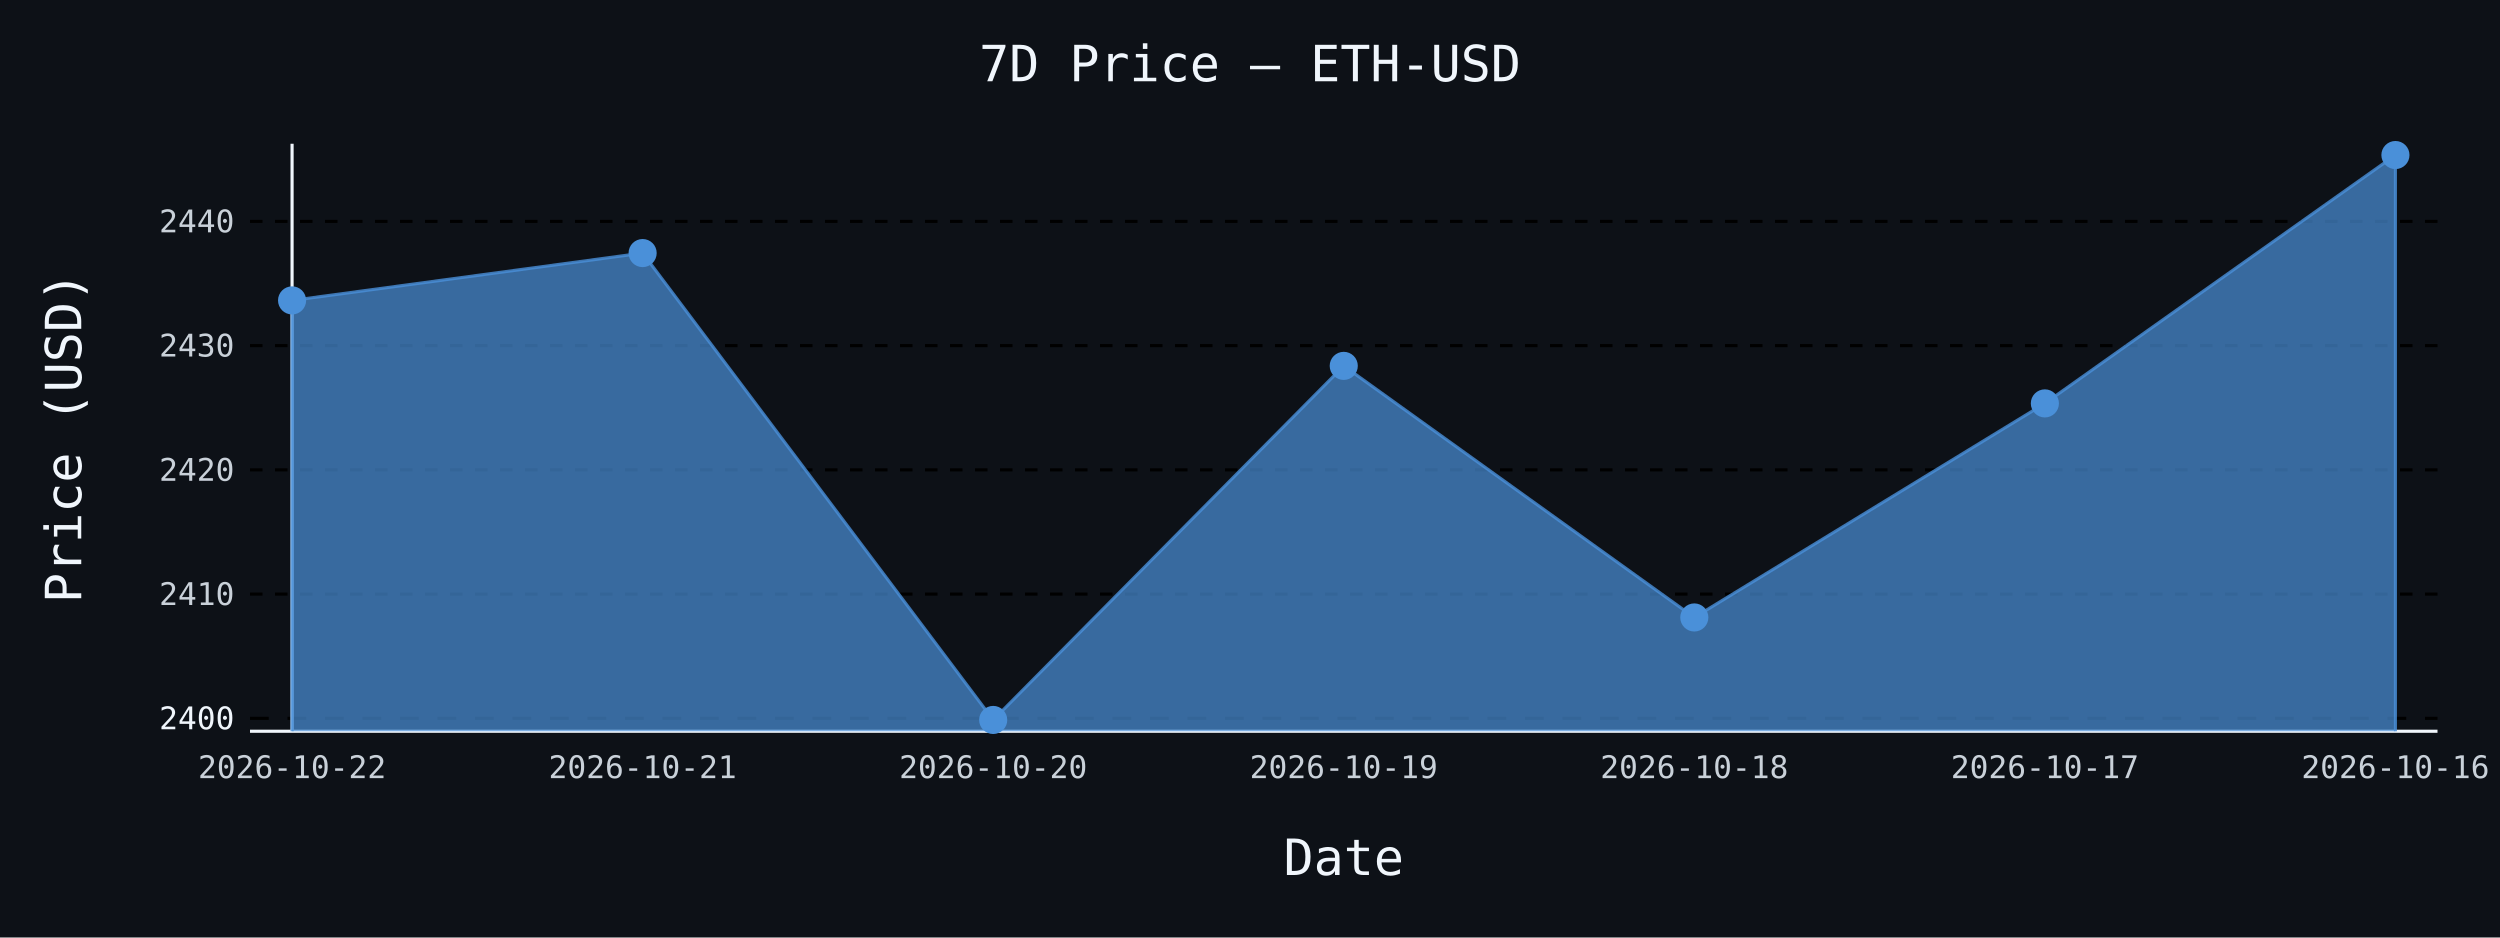
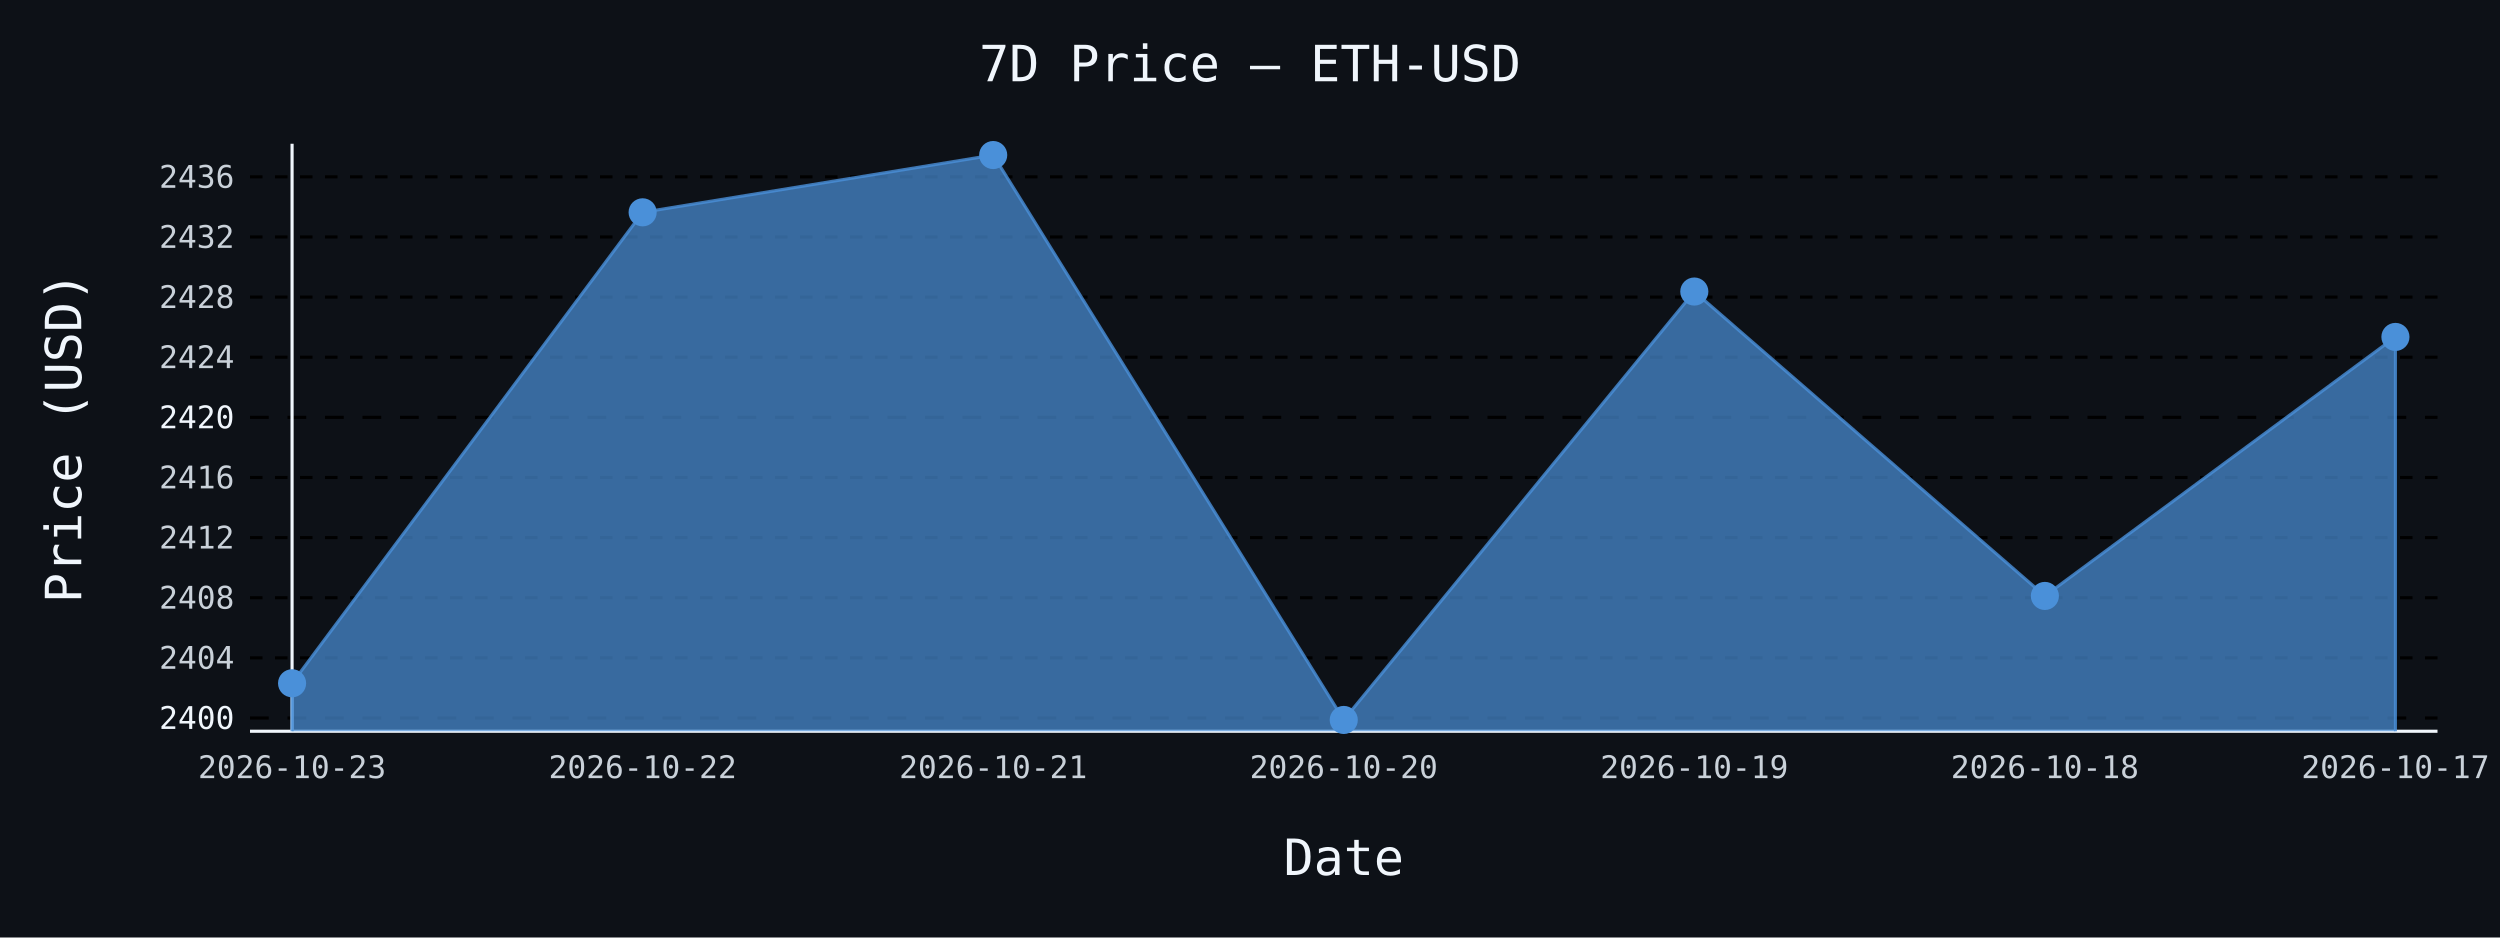
- <svg xmlns="http://www.w3.org/2000/svg" id="chart-8775604e-c217-4b37-bb15-a71c816c45a6" class="pygal-chart" viewBox="0 0 800 300">
+ <svg xmlns="http://www.w3.org/2000/svg" id="chart-00b6f51d-0554-4b70-ab7f-29e46d079324" class="pygal-chart" viewBox="0 0 800 300">
  <defs>
-     <style type="text/css">#chart-8775604e-c217-4b37-bb15-a71c816c45a6{-webkit-user-select:none;-webkit-font-smoothing:antialiased;font-family:monospace}#chart-8775604e-c217-4b37-bb15-a71c816c45a6 .title{font-family:monospace;font-size:16px}#chart-8775604e-c217-4b37-bb15-a71c816c45a6 .legends .legend text{font-family:monospace;font-size:14px}#chart-8775604e-c217-4b37-bb15-a71c816c45a6 .axis text{font-family:monospace;font-size:10px}#chart-8775604e-c217-4b37-bb15-a71c816c45a6 .axis text.major{font-family:monospace;font-size:10px}#chart-8775604e-c217-4b37-bb15-a71c816c45a6 .text-overlay text.value{font-family:monospace;font-size:16px}#chart-8775604e-c217-4b37-bb15-a71c816c45a6 .text-overlay text.label{font-family:monospace;font-size:10px}#chart-8775604e-c217-4b37-bb15-a71c816c45a6 .tooltip{font-family:monospace;font-size:14px}#chart-8775604e-c217-4b37-bb15-a71c816c45a6 text.no_data{font-family:monospace;font-size:64px}
- #chart-8775604e-c217-4b37-bb15-a71c816c45a6{background-color:#0d1117}#chart-8775604e-c217-4b37-bb15-a71c816c45a6 path,#chart-8775604e-c217-4b37-bb15-a71c816c45a6 line,#chart-8775604e-c217-4b37-bb15-a71c816c45a6 rect,#chart-8775604e-c217-4b37-bb15-a71c816c45a6 circle{-webkit-transition:150ms;-moz-transition:150ms;transition:150ms}#chart-8775604e-c217-4b37-bb15-a71c816c45a6 .graph &gt; .background{fill:#0d1117}#chart-8775604e-c217-4b37-bb15-a71c816c45a6 .plot &gt; .background{fill:#0d1117}#chart-8775604e-c217-4b37-bb15-a71c816c45a6 .graph{fill:#c9d1d9}#chart-8775604e-c217-4b37-bb15-a71c816c45a6 text.no_data{fill:#f0f6fc}#chart-8775604e-c217-4b37-bb15-a71c816c45a6 .title{fill:#f0f6fc}#chart-8775604e-c217-4b37-bb15-a71c816c45a6 .legends .legend text{fill:#c9d1d9}#chart-8775604e-c217-4b37-bb15-a71c816c45a6 .legends .legend:hover text{fill:#f0f6fc}#chart-8775604e-c217-4b37-bb15-a71c816c45a6 .axis .line{stroke:#f0f6fc}#chart-8775604e-c217-4b37-bb15-a71c816c45a6 .axis .guide.line{stroke:#8b949e}#chart-8775604e-c217-4b37-bb15-a71c816c45a6 .axis .major.line{stroke:#c9d1d9}#chart-8775604e-c217-4b37-bb15-a71c816c45a6 .axis text.major{fill:#f0f6fc}#chart-8775604e-c217-4b37-bb15-a71c816c45a6 .axis.y .guides:hover .guide.line,#chart-8775604e-c217-4b37-bb15-a71c816c45a6 .line-graph .axis.x .guides:hover .guide.line,#chart-8775604e-c217-4b37-bb15-a71c816c45a6 .stackedline-graph .axis.x .guides:hover .guide.line,#chart-8775604e-c217-4b37-bb15-a71c816c45a6 .xy-graph .axis.x .guides:hover .guide.line{stroke:#f0f6fc}#chart-8775604e-c217-4b37-bb15-a71c816c45a6 .axis .guides:hover text{fill:#f0f6fc}#chart-8775604e-c217-4b37-bb15-a71c816c45a6 .reactive{fill-opacity:.7;stroke-opacity:.8;stroke-width:1}#chart-8775604e-c217-4b37-bb15-a71c816c45a6 .ci{stroke:#c9d1d9}#chart-8775604e-c217-4b37-bb15-a71c816c45a6 .reactive.active,#chart-8775604e-c217-4b37-bb15-a71c816c45a6 .active .reactive{fill-opacity:.8;stroke-opacity:.9;stroke-width:4}#chart-8775604e-c217-4b37-bb15-a71c816c45a6 .ci .reactive.active{stroke-width:1.5}#chart-8775604e-c217-4b37-bb15-a71c816c45a6 .series text{fill:#f0f6fc}#chart-8775604e-c217-4b37-bb15-a71c816c45a6 .tooltip rect{fill:#0d1117;stroke:#f0f6fc;-webkit-transition:opacity 150ms;-moz-transition:opacity 150ms;transition:opacity 150ms}#chart-8775604e-c217-4b37-bb15-a71c816c45a6 .tooltip .label{fill:#c9d1d9}#chart-8775604e-c217-4b37-bb15-a71c816c45a6 .tooltip .label{fill:#c9d1d9}#chart-8775604e-c217-4b37-bb15-a71c816c45a6 .tooltip .legend{font-size:.8em;fill:#8b949e}#chart-8775604e-c217-4b37-bb15-a71c816c45a6 .tooltip .x_label{font-size:.6em;fill:#f0f6fc}#chart-8775604e-c217-4b37-bb15-a71c816c45a6 .tooltip .xlink{font-size:.5em;text-decoration:underline}#chart-8775604e-c217-4b37-bb15-a71c816c45a6 .tooltip .value{font-size:1.5em}#chart-8775604e-c217-4b37-bb15-a71c816c45a6 .bound{font-size:.5em}#chart-8775604e-c217-4b37-bb15-a71c816c45a6 .max-value{font-size:.75em;fill:#8b949e}#chart-8775604e-c217-4b37-bb15-a71c816c45a6 .map-element{fill:#0d1117;stroke:#8b949e !important}#chart-8775604e-c217-4b37-bb15-a71c816c45a6 .map-element .reactive{fill-opacity:inherit;stroke-opacity:inherit}#chart-8775604e-c217-4b37-bb15-a71c816c45a6 .color-0,#chart-8775604e-c217-4b37-bb15-a71c816c45a6 .color-0 a:visited{stroke:#4a90d9;fill:#4a90d9}#chart-8775604e-c217-4b37-bb15-a71c816c45a6 .text-overlay .color-0 text{fill:black}
- #chart-8775604e-c217-4b37-bb15-a71c816c45a6 text.no_data{text-anchor:middle}#chart-8775604e-c217-4b37-bb15-a71c816c45a6 .guide.line{fill:none}#chart-8775604e-c217-4b37-bb15-a71c816c45a6 .centered{text-anchor:middle}#chart-8775604e-c217-4b37-bb15-a71c816c45a6 .title{text-anchor:middle}#chart-8775604e-c217-4b37-bb15-a71c816c45a6 .legends .legend text{fill-opacity:1}#chart-8775604e-c217-4b37-bb15-a71c816c45a6 .axis.x text{text-anchor:middle}#chart-8775604e-c217-4b37-bb15-a71c816c45a6 .axis.x:not(.web) text[transform]{text-anchor:start}#chart-8775604e-c217-4b37-bb15-a71c816c45a6 .axis.x:not(.web) text[transform].backwards{text-anchor:end}#chart-8775604e-c217-4b37-bb15-a71c816c45a6 .axis.y text{text-anchor:end}#chart-8775604e-c217-4b37-bb15-a71c816c45a6 .axis.y text[transform].backwards{text-anchor:start}#chart-8775604e-c217-4b37-bb15-a71c816c45a6 .axis.y2 text{text-anchor:start}#chart-8775604e-c217-4b37-bb15-a71c816c45a6 .axis.y2 text[transform].backwards{text-anchor:end}#chart-8775604e-c217-4b37-bb15-a71c816c45a6 .axis .guide.line{stroke-dasharray:4,4;stroke:black}#chart-8775604e-c217-4b37-bb15-a71c816c45a6 .axis .major.guide.line{stroke-dasharray:6,6;stroke:black}#chart-8775604e-c217-4b37-bb15-a71c816c45a6 .horizontal .axis.y .guide.line,#chart-8775604e-c217-4b37-bb15-a71c816c45a6 .horizontal .axis.y2 .guide.line,#chart-8775604e-c217-4b37-bb15-a71c816c45a6 .vertical .axis.x .guide.line{opacity:0}#chart-8775604e-c217-4b37-bb15-a71c816c45a6 .horizontal .axis.always_show .guide.line,#chart-8775604e-c217-4b37-bb15-a71c816c45a6 .vertical .axis.always_show .guide.line{opacity:1 !important}#chart-8775604e-c217-4b37-bb15-a71c816c45a6 .axis.y .guides:hover .guide.line,#chart-8775604e-c217-4b37-bb15-a71c816c45a6 .axis.y2 .guides:hover .guide.line,#chart-8775604e-c217-4b37-bb15-a71c816c45a6 .axis.x .guides:hover .guide.line{opacity:1}#chart-8775604e-c217-4b37-bb15-a71c816c45a6 .axis .guides:hover text{opacity:1}#chart-8775604e-c217-4b37-bb15-a71c816c45a6 .nofill{fill:none}#chart-8775604e-c217-4b37-bb15-a71c816c45a6 .subtle-fill{fill-opacity:.2}#chart-8775604e-c217-4b37-bb15-a71c816c45a6 .dot{stroke-width:1px;fill-opacity:1;stroke-opacity:1}#chart-8775604e-c217-4b37-bb15-a71c816c45a6 .dot.active{stroke-width:5px}#chart-8775604e-c217-4b37-bb15-a71c816c45a6 .dot.negative{fill:transparent}#chart-8775604e-c217-4b37-bb15-a71c816c45a6 text,#chart-8775604e-c217-4b37-bb15-a71c816c45a6 tspan{stroke:none !important}#chart-8775604e-c217-4b37-bb15-a71c816c45a6 .series text.active{opacity:1}#chart-8775604e-c217-4b37-bb15-a71c816c45a6 .tooltip rect{fill-opacity:.95;stroke-width:.5}#chart-8775604e-c217-4b37-bb15-a71c816c45a6 .tooltip text{fill-opacity:1}#chart-8775604e-c217-4b37-bb15-a71c816c45a6 .showable{visibility:hidden}#chart-8775604e-c217-4b37-bb15-a71c816c45a6 .showable.shown{visibility:visible}#chart-8775604e-c217-4b37-bb15-a71c816c45a6 .gauge-background{fill:rgba(229,229,229,1);stroke:none}#chart-8775604e-c217-4b37-bb15-a71c816c45a6 .bg-lines{stroke:#0d1117;stroke-width:2px}</style>
+     <style type="text/css">#chart-00b6f51d-0554-4b70-ab7f-29e46d079324{-webkit-user-select:none;-webkit-font-smoothing:antialiased;font-family:monospace}#chart-00b6f51d-0554-4b70-ab7f-29e46d079324 .title{font-family:monospace;font-size:16px}#chart-00b6f51d-0554-4b70-ab7f-29e46d079324 .legends .legend text{font-family:monospace;font-size:14px}#chart-00b6f51d-0554-4b70-ab7f-29e46d079324 .axis text{font-family:monospace;font-size:10px}#chart-00b6f51d-0554-4b70-ab7f-29e46d079324 .axis text.major{font-family:monospace;font-size:10px}#chart-00b6f51d-0554-4b70-ab7f-29e46d079324 .text-overlay text.value{font-family:monospace;font-size:16px}#chart-00b6f51d-0554-4b70-ab7f-29e46d079324 .text-overlay text.label{font-family:monospace;font-size:10px}#chart-00b6f51d-0554-4b70-ab7f-29e46d079324 .tooltip{font-family:monospace;font-size:14px}#chart-00b6f51d-0554-4b70-ab7f-29e46d079324 text.no_data{font-family:monospace;font-size:64px}
+ #chart-00b6f51d-0554-4b70-ab7f-29e46d079324{background-color:#0d1117}#chart-00b6f51d-0554-4b70-ab7f-29e46d079324 path,#chart-00b6f51d-0554-4b70-ab7f-29e46d079324 line,#chart-00b6f51d-0554-4b70-ab7f-29e46d079324 rect,#chart-00b6f51d-0554-4b70-ab7f-29e46d079324 circle{-webkit-transition:150ms;-moz-transition:150ms;transition:150ms}#chart-00b6f51d-0554-4b70-ab7f-29e46d079324 .graph &gt; .background{fill:#0d1117}#chart-00b6f51d-0554-4b70-ab7f-29e46d079324 .plot &gt; .background{fill:#0d1117}#chart-00b6f51d-0554-4b70-ab7f-29e46d079324 .graph{fill:#c9d1d9}#chart-00b6f51d-0554-4b70-ab7f-29e46d079324 text.no_data{fill:#f0f6fc}#chart-00b6f51d-0554-4b70-ab7f-29e46d079324 .title{fill:#f0f6fc}#chart-00b6f51d-0554-4b70-ab7f-29e46d079324 .legends .legend text{fill:#c9d1d9}#chart-00b6f51d-0554-4b70-ab7f-29e46d079324 .legends .legend:hover text{fill:#f0f6fc}#chart-00b6f51d-0554-4b70-ab7f-29e46d079324 .axis .line{stroke:#f0f6fc}#chart-00b6f51d-0554-4b70-ab7f-29e46d079324 .axis .guide.line{stroke:#8b949e}#chart-00b6f51d-0554-4b70-ab7f-29e46d079324 .axis .major.line{stroke:#c9d1d9}#chart-00b6f51d-0554-4b70-ab7f-29e46d079324 .axis text.major{fill:#f0f6fc}#chart-00b6f51d-0554-4b70-ab7f-29e46d079324 .axis.y .guides:hover .guide.line,#chart-00b6f51d-0554-4b70-ab7f-29e46d079324 .line-graph .axis.x .guides:hover .guide.line,#chart-00b6f51d-0554-4b70-ab7f-29e46d079324 .stackedline-graph .axis.x .guides:hover .guide.line,#chart-00b6f51d-0554-4b70-ab7f-29e46d079324 .xy-graph .axis.x .guides:hover .guide.line{stroke:#f0f6fc}#chart-00b6f51d-0554-4b70-ab7f-29e46d079324 .axis .guides:hover text{fill:#f0f6fc}#chart-00b6f51d-0554-4b70-ab7f-29e46d079324 .reactive{fill-opacity:.7;stroke-opacity:.8;stroke-width:1}#chart-00b6f51d-0554-4b70-ab7f-29e46d079324 .ci{stroke:#c9d1d9}#chart-00b6f51d-0554-4b70-ab7f-29e46d079324 .reactive.active,#chart-00b6f51d-0554-4b70-ab7f-29e46d079324 .active .reactive{fill-opacity:.8;stroke-opacity:.9;stroke-width:4}#chart-00b6f51d-0554-4b70-ab7f-29e46d079324 .ci .reactive.active{stroke-width:1.5}#chart-00b6f51d-0554-4b70-ab7f-29e46d079324 .series text{fill:#f0f6fc}#chart-00b6f51d-0554-4b70-ab7f-29e46d079324 .tooltip rect{fill:#0d1117;stroke:#f0f6fc;-webkit-transition:opacity 150ms;-moz-transition:opacity 150ms;transition:opacity 150ms}#chart-00b6f51d-0554-4b70-ab7f-29e46d079324 .tooltip .label{fill:#c9d1d9}#chart-00b6f51d-0554-4b70-ab7f-29e46d079324 .tooltip .label{fill:#c9d1d9}#chart-00b6f51d-0554-4b70-ab7f-29e46d079324 .tooltip .legend{font-size:.8em;fill:#8b949e}#chart-00b6f51d-0554-4b70-ab7f-29e46d079324 .tooltip .x_label{font-size:.6em;fill:#f0f6fc}#chart-00b6f51d-0554-4b70-ab7f-29e46d079324 .tooltip .xlink{font-size:.5em;text-decoration:underline}#chart-00b6f51d-0554-4b70-ab7f-29e46d079324 .tooltip .value{font-size:1.5em}#chart-00b6f51d-0554-4b70-ab7f-29e46d079324 .bound{font-size:.5em}#chart-00b6f51d-0554-4b70-ab7f-29e46d079324 .max-value{font-size:.75em;fill:#8b949e}#chart-00b6f51d-0554-4b70-ab7f-29e46d079324 .map-element{fill:#0d1117;stroke:#8b949e !important}#chart-00b6f51d-0554-4b70-ab7f-29e46d079324 .map-element .reactive{fill-opacity:inherit;stroke-opacity:inherit}#chart-00b6f51d-0554-4b70-ab7f-29e46d079324 .color-0,#chart-00b6f51d-0554-4b70-ab7f-29e46d079324 .color-0 a:visited{stroke:#4a90d9;fill:#4a90d9}#chart-00b6f51d-0554-4b70-ab7f-29e46d079324 .text-overlay .color-0 text{fill:black}
+ #chart-00b6f51d-0554-4b70-ab7f-29e46d079324 text.no_data{text-anchor:middle}#chart-00b6f51d-0554-4b70-ab7f-29e46d079324 .guide.line{fill:none}#chart-00b6f51d-0554-4b70-ab7f-29e46d079324 .centered{text-anchor:middle}#chart-00b6f51d-0554-4b70-ab7f-29e46d079324 .title{text-anchor:middle}#chart-00b6f51d-0554-4b70-ab7f-29e46d079324 .legends .legend text{fill-opacity:1}#chart-00b6f51d-0554-4b70-ab7f-29e46d079324 .axis.x text{text-anchor:middle}#chart-00b6f51d-0554-4b70-ab7f-29e46d079324 .axis.x:not(.web) text[transform]{text-anchor:start}#chart-00b6f51d-0554-4b70-ab7f-29e46d079324 .axis.x:not(.web) text[transform].backwards{text-anchor:end}#chart-00b6f51d-0554-4b70-ab7f-29e46d079324 .axis.y text{text-anchor:end}#chart-00b6f51d-0554-4b70-ab7f-29e46d079324 .axis.y text[transform].backwards{text-anchor:start}#chart-00b6f51d-0554-4b70-ab7f-29e46d079324 .axis.y2 text{text-anchor:start}#chart-00b6f51d-0554-4b70-ab7f-29e46d079324 .axis.y2 text[transform].backwards{text-anchor:end}#chart-00b6f51d-0554-4b70-ab7f-29e46d079324 .axis .guide.line{stroke-dasharray:4,4;stroke:black}#chart-00b6f51d-0554-4b70-ab7f-29e46d079324 .axis .major.guide.line{stroke-dasharray:6,6;stroke:black}#chart-00b6f51d-0554-4b70-ab7f-29e46d079324 .horizontal .axis.y .guide.line,#chart-00b6f51d-0554-4b70-ab7f-29e46d079324 .horizontal .axis.y2 .guide.line,#chart-00b6f51d-0554-4b70-ab7f-29e46d079324 .vertical .axis.x .guide.line{opacity:0}#chart-00b6f51d-0554-4b70-ab7f-29e46d079324 .horizontal .axis.always_show .guide.line,#chart-00b6f51d-0554-4b70-ab7f-29e46d079324 .vertical .axis.always_show .guide.line{opacity:1 !important}#chart-00b6f51d-0554-4b70-ab7f-29e46d079324 .axis.y .guides:hover .guide.line,#chart-00b6f51d-0554-4b70-ab7f-29e46d079324 .axis.y2 .guides:hover .guide.line,#chart-00b6f51d-0554-4b70-ab7f-29e46d079324 .axis.x .guides:hover .guide.line{opacity:1}#chart-00b6f51d-0554-4b70-ab7f-29e46d079324 .axis .guides:hover text{opacity:1}#chart-00b6f51d-0554-4b70-ab7f-29e46d079324 .nofill{fill:none}#chart-00b6f51d-0554-4b70-ab7f-29e46d079324 .subtle-fill{fill-opacity:.2}#chart-00b6f51d-0554-4b70-ab7f-29e46d079324 .dot{stroke-width:1px;fill-opacity:1;stroke-opacity:1}#chart-00b6f51d-0554-4b70-ab7f-29e46d079324 .dot.active{stroke-width:5px}#chart-00b6f51d-0554-4b70-ab7f-29e46d079324 .dot.negative{fill:transparent}#chart-00b6f51d-0554-4b70-ab7f-29e46d079324 text,#chart-00b6f51d-0554-4b70-ab7f-29e46d079324 tspan{stroke:none !important}#chart-00b6f51d-0554-4b70-ab7f-29e46d079324 .series text.active{opacity:1}#chart-00b6f51d-0554-4b70-ab7f-29e46d079324 .tooltip rect{fill-opacity:.95;stroke-width:.5}#chart-00b6f51d-0554-4b70-ab7f-29e46d079324 .tooltip text{fill-opacity:1}#chart-00b6f51d-0554-4b70-ab7f-29e46d079324 .showable{visibility:hidden}#chart-00b6f51d-0554-4b70-ab7f-29e46d079324 .showable.shown{visibility:visible}#chart-00b6f51d-0554-4b70-ab7f-29e46d079324 .gauge-background{fill:rgba(229,229,229,1);stroke:none}#chart-00b6f51d-0554-4b70-ab7f-29e46d079324 .bg-lines{stroke:#0d1117;stroke-width:2px}</style>
  </defs>
  <g class="graph line-graph vertical">
    <rect x="0" y="0" width="800" height="300" class="background" />
    <g transform="translate(80, 46)" class="plot">
      <rect x="0" y="0" width="700.0" height="188" class="background" />
      <g class="axis y always_show">
        <path d="M0 188 h700" class="line" />
        <g class="guides">
-           <path d="M0 183.868 h700" class="major guide line" />
-           <text x="-5" y="187.368" class="major">2400</text>
+           <path d="M0 183.759 h700" class="major guide line" />
+           <text x="-5" y="187.259" class="major">2400</text>
        </g>
        <g class="guides">
-           <path d="M0 144.112 h700" class="guide line" />
-           <text x="-5" y="147.612" class="">2410</text>
+           <path d="M0 164.518 h700" class="guide line" />
+           <text x="-5" y="168.018" class="">2404</text>
        </g>
        <g class="guides">
-           <path d="M0 104.356 h700" class="guide line" />
-           <text x="-5" y="107.856" class="">2420</text>
+           <path d="M0 145.277 h700" class="guide line" />
+           <text x="-5" y="148.777" class="">2408</text>
        </g>
        <g class="guides">
-           <path d="M0 64.601 h700" class="guide line" />
-           <text x="-5" y="68.101" class="">2430</text>
+           <path d="M0 126.036 h700" class="guide line" />
+           <text x="-5" y="129.536" class="">2412</text>
        </g>
        <g class="guides">
-           <path d="M0 24.845 h700" class="guide line" />
-           <text x="-5" y="28.345" class="">2440</text>
+           <path d="M0 106.795 h700" class="guide line" />
+           <text x="-5" y="110.295" class="">2416</text>
+         </g>
+         <g class="guides">
+           <path d="M0 87.554 h700" class="major guide line" />
+           <text x="-5" y="91.054" class="major">2420</text>
+         </g>
+         <g class="guides">
+           <path d="M0 68.313 h700" class="guide line" />
+           <text x="-5" y="71.813" class="">2424</text>
+         </g>
+         <g class="guides">
+           <path d="M0 49.072 h700" class="guide line" />
+           <text x="-5" y="52.572" class="">2428</text>
+         </g>
+         <g class="guides">
+           <path d="M0 29.831 h700" class="guide line" />
+           <text x="-5" y="33.331" class="">2432</text>
+         </g>
+         <g class="guides">
+           <path d="M0 10.59 h700" class="guide line" />
+           <text x="-5" y="14.09" class="">2436</text>
        </g>
      </g>
      <g class="axis x">
        <g class="guides">
          <path d="M13.462 0 v188" class="line" />
-           <text x="13.462" y="203.0" class="">2026-10-22</text>
+           <text x="13.462" y="203.0" class="">2026-10-23</text>
        </g>
        <g class="guides">
          <path d="M125.641 0 v188" class="guide line" />
-           <text x="125.641" y="203.0" class="">2026-10-21</text>
+           <text x="125.641" y="203.0" class="">2026-10-22</text>
        </g>
        <g class="guides">
          <path d="M237.821 0 v188" class="guide line" />
-           <text x="237.821" y="203.0" class="">2026-10-20</text>
+           <text x="237.821" y="203.0" class="">2026-10-21</text>
        </g>
        <g class="guides">
          <path d="M350 0 v188" class="guide line" />
-           <text x="350.0" y="203.0" class="">2026-10-19</text>
+           <text x="350.0" y="203.0" class="">2026-10-20</text>
        </g>
        <g class="guides">
          <path d="M462.179 0 v188" class="guide line" />
-           <text x="462.179" y="203.0" class="">2026-10-18</text>
+           <text x="462.179" y="203.0" class="">2026-10-19</text>
        </g>
        <g class="guides">
          <path d="M574.359 0 v188" class="guide line" />
-           <text x="574.359" y="203.0" class="">2026-10-17</text>
+           <text x="574.359" y="203.0" class="">2026-10-18</text>
        </g>
        <g class="guides">
          <path d="M686.538 0 v188" class="guide line" />
-           <text x="686.538" y="203.0" class="">2026-10-16</text>
+           <text x="686.538" y="203.0" class="">2026-10-17</text>
        </g>
      </g>
      <g class="series serie-0 color-0">
-         <path d="M13.462 188 L13.462 50.13 125.641 34.983 237.821 184.385 350 71.081 462.179 151.586 574.359 83.087 686.538 3.615 686.538 188" class="line reactive" />
+         <path d="M13.462 188 L13.462 172.648 125.641 21.942 237.821 3.615 350 184.385 462.179 47.292 574.359 144.7 686.538 61.819 686.538 188" class="line reactive" />
      </g>
    </g>
    <g class="titles">
      <text x="400.0" y="26" class="title plot_title">7D Price — ETH-USD</text>
      <text x="430.0" y="280" class="title">Date</text>
      <text x="0" y="166.0" class="title" transform="rotate(-90 0 140)">Price (USD)</text>
    </g>
    <g transform="translate(80, 46)" class="plot overlay">
      <g class="series serie-0 color-0">
        <g class="dots">
-           <circle cx="13.462" cy="50.13" r="4" class="dot reactive tooltip-trigger" />
+           <circle cx="13.462" cy="172.648" r="4" class="dot reactive tooltip-trigger" />
        </g>
        <g class="dots">
-           <circle cx="125.641" cy="34.983" r="4" class="dot reactive tooltip-trigger" />
+           <circle cx="125.641" cy="21.942" r="4" class="dot reactive tooltip-trigger" />
        </g>
        <g class="dots">
-           <circle cx="237.821" cy="184.385" r="4" class="dot reactive tooltip-trigger" />
+           <circle cx="237.821" cy="3.615" r="4" class="dot reactive tooltip-trigger" />
        </g>
        <g class="dots">
-           <circle cx="350.0" cy="71.081" r="4" class="dot reactive tooltip-trigger" />
+           <circle cx="350.0" cy="184.385" r="4" class="dot reactive tooltip-trigger" />
        </g>
        <g class="dots">
-           <circle cx="462.179" cy="151.586" r="4" class="dot reactive tooltip-trigger" />
+           <circle cx="462.179" cy="47.292" r="4" class="dot reactive tooltip-trigger" />
        </g>
        <g class="dots">
-           <circle cx="574.359" cy="83.087" r="4" class="dot reactive tooltip-trigger" />
+           <circle cx="574.359" cy="144.7" r="4" class="dot reactive tooltip-trigger" />
        </g>
        <g class="dots">
-           <circle cx="686.538" cy="3.615" r="4" class="dot reactive tooltip-trigger" />
+           <circle cx="686.538" cy="61.819" r="4" class="dot reactive tooltip-trigger" />
        </g>
      </g>
    </g>
    <g transform="translate(80, 46)" class="plot text-overlay">
      <g class="series serie-0 color-0" />
    </g>
    <g transform="translate(80, 46)" class="plot tooltip-overlay">
      <g transform="translate(0 0)" style="opacity: 0" class="tooltip">
        <rect rx="0" ry="0" width="0" height="0" class="tooltip-box" />
        <g class="text" />
      </g>
    </g>
  </g>
</svg>
